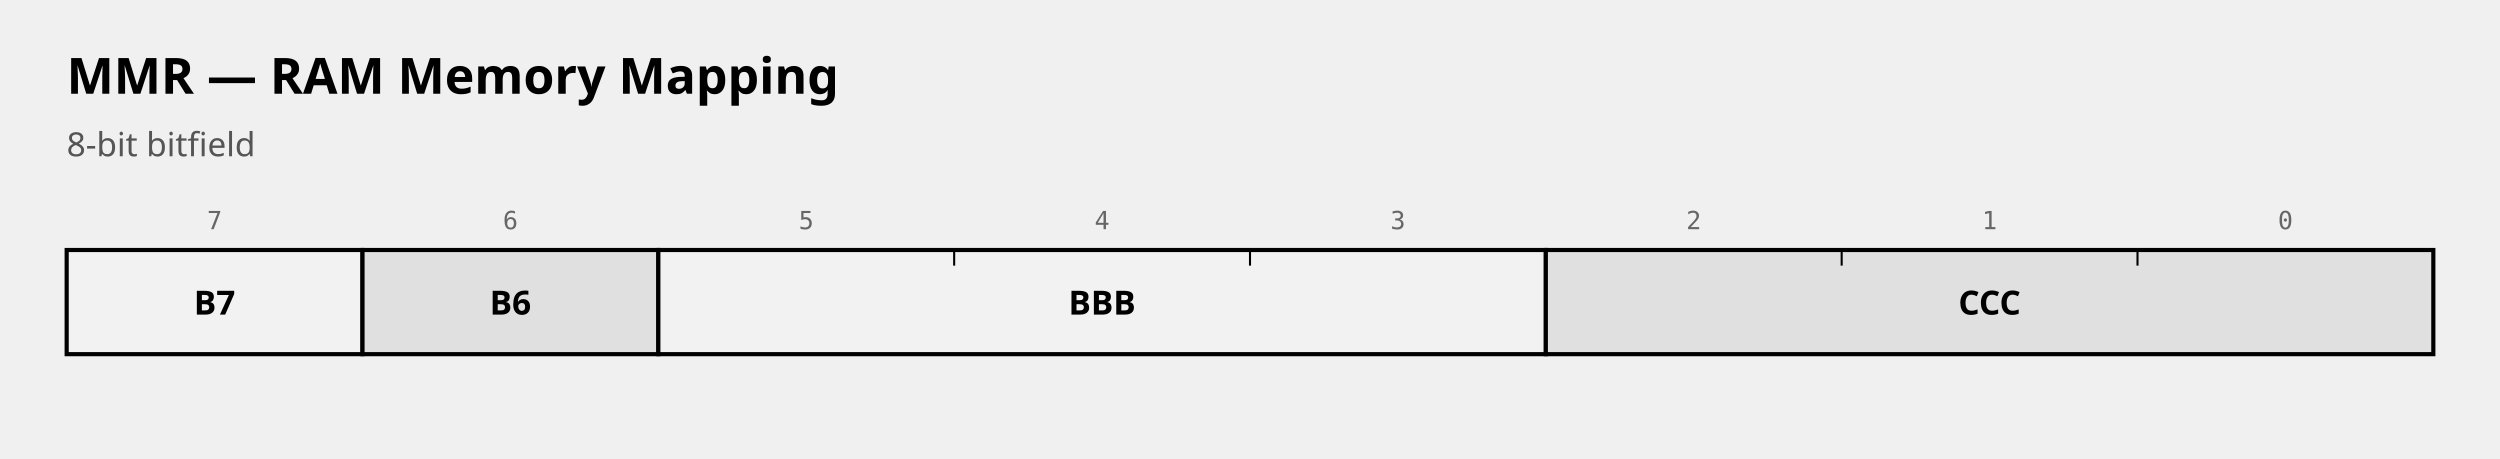
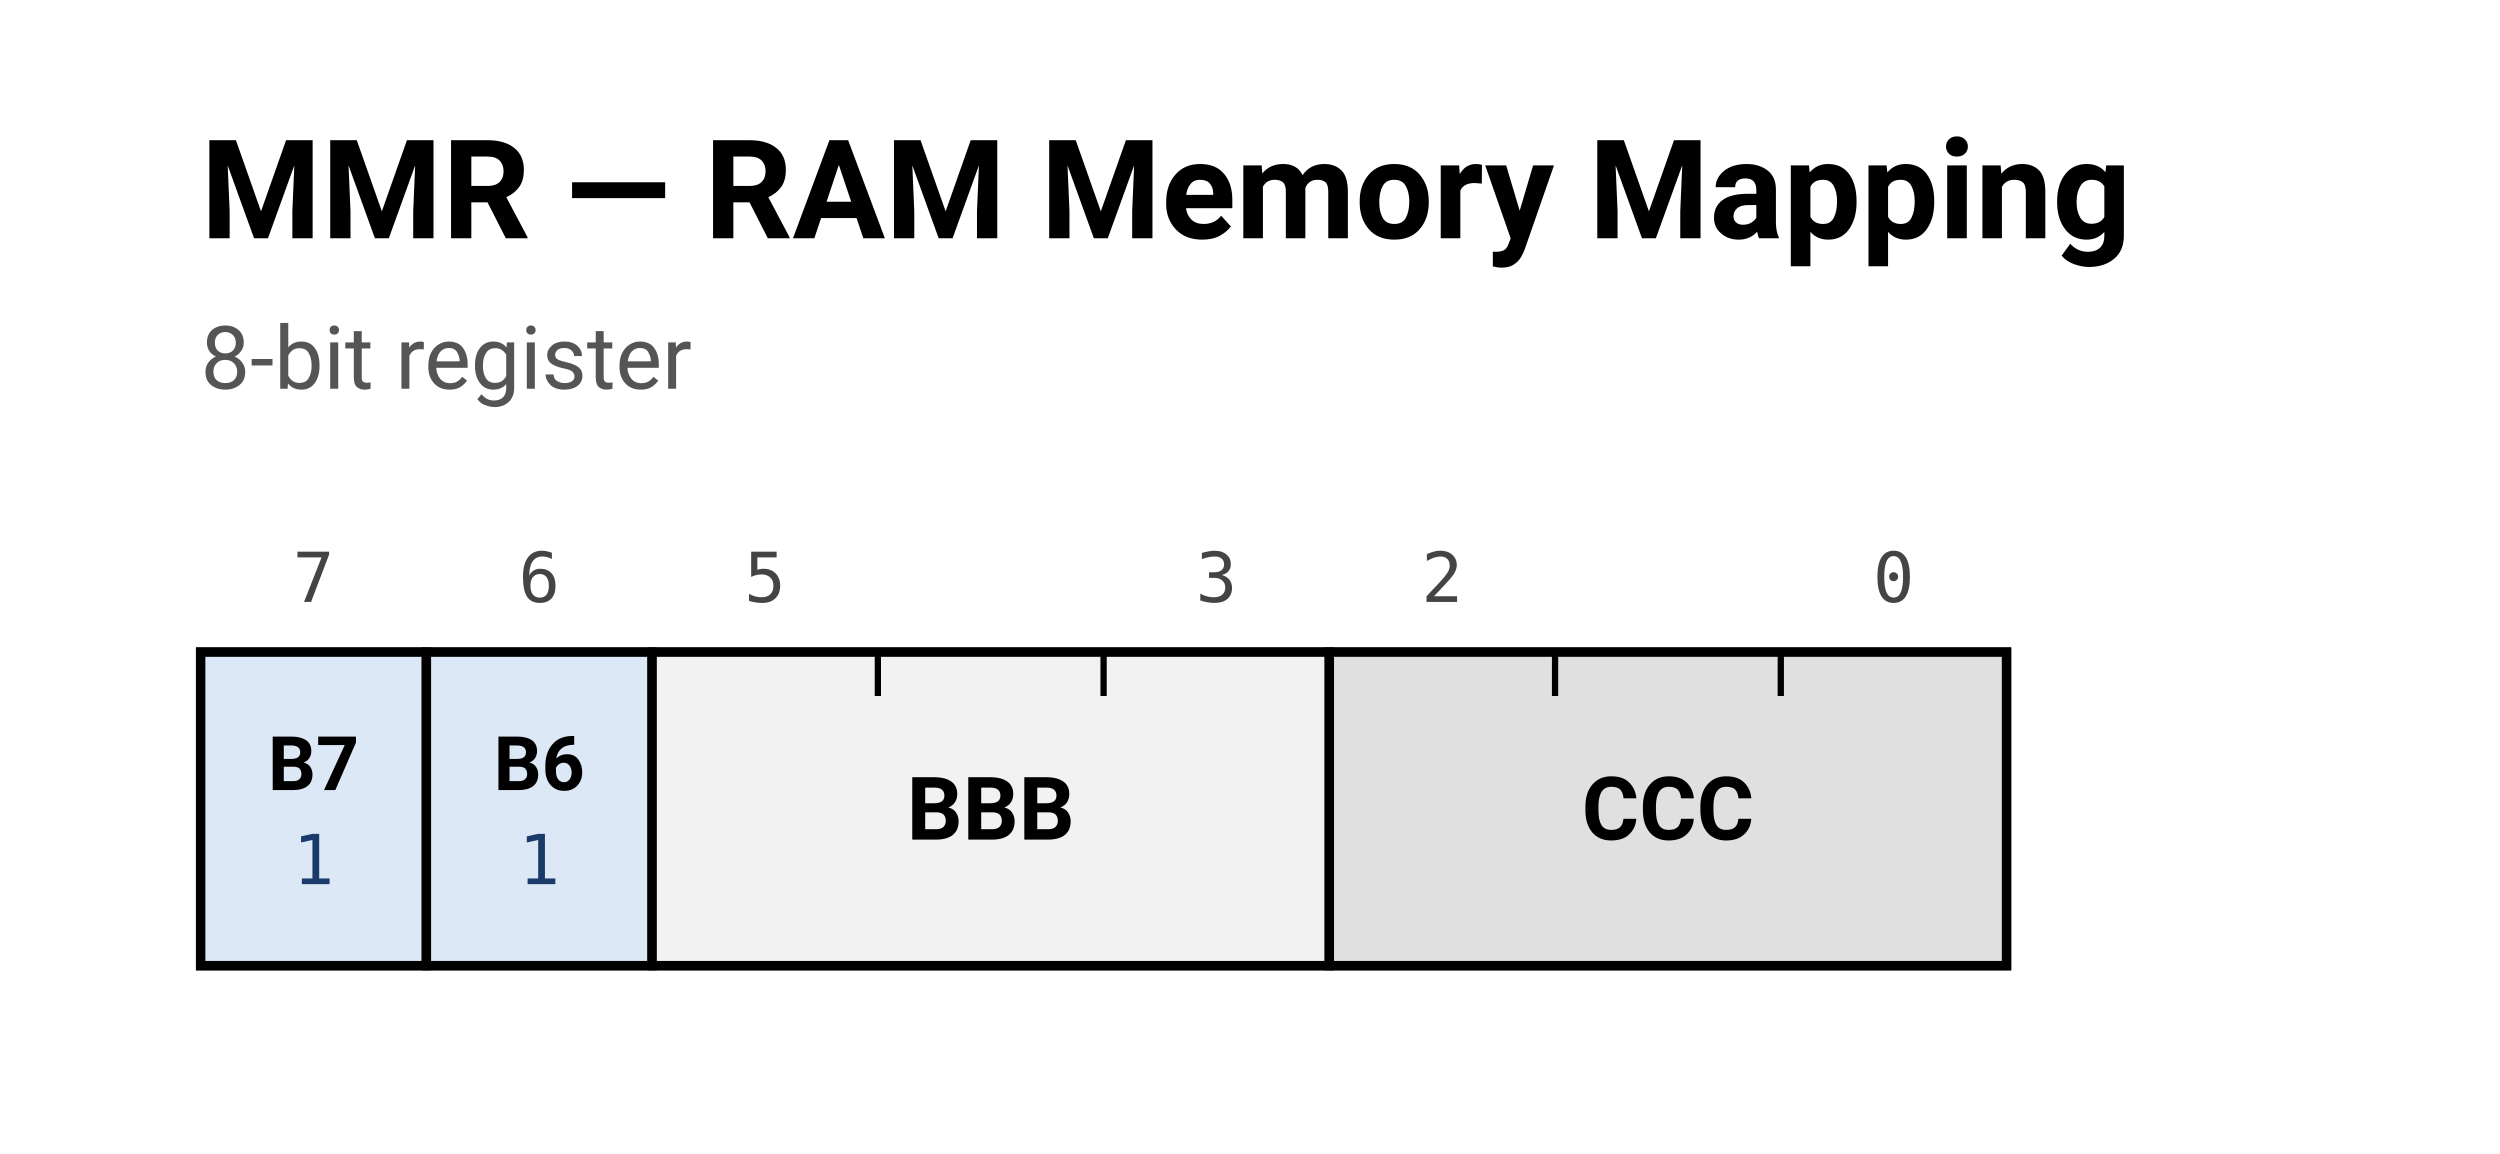
- <svg xmlns="http://www.w3.org/2000/svg" width="1200" height="220" viewBox="0 0 1200 220" style="background: #FFFFFF; font-family: -apple-system, BlinkMacSystemFont, 'Segoe UI', Roboto, Helvetica, Arial, sans-serif;">
-   <text x="32" y="45" style="font: 700 24px sans-serif; fill: #000000;">MMR — RAM Memory Mapping</text>
-   <text x="32" y="75" style="font: 16px sans-serif; fill: #555555;">8-bit bitfield</text>
-   <text x="103.0" y="110" text-anchor="middle" style="font: 12px monospace; fill:#666;">7</text>
-   <line x1="32.0" y1="120" x2="32.0" y2="170" stroke="#000000" stroke-dasharray="2,2" stroke-width="1" />
-   <text x="245.0" y="110" text-anchor="middle" style="font: 12px monospace; fill:#666;">6</text>
-   <line x1="174.0" y1="120" x2="174.0" y2="170" stroke="#000000" stroke-dasharray="2,2" stroke-width="1" />
-   <text x="387.0" y="110" text-anchor="middle" style="font: 12px monospace; fill:#666;">5</text>
-   <line x1="316.0" y1="120" x2="316.0" y2="170" stroke="#000000" stroke-dasharray="2,2" stroke-width="1" />
-   <text x="529.0" y="110" text-anchor="middle" style="font: 12px monospace; fill:#666;">4</text>
-   <line x1="458.0" y1="120" x2="458.0" y2="170" stroke="#000000" stroke-dasharray="2,2" stroke-width="1" />
-   <text x="671.0" y="110" text-anchor="middle" style="font: 12px monospace; fill:#666;">3</text>
-   <line x1="600.0" y1="120" x2="600.0" y2="170" stroke="#000000" stroke-dasharray="2,2" stroke-width="1" />
-   <text x="813.0" y="110" text-anchor="middle" style="font: 12px monospace; fill:#666;">2</text>
-   <line x1="742.0" y1="120" x2="742.0" y2="170" stroke="#000000" stroke-dasharray="2,2" stroke-width="1" />
-   <text x="955.0" y="110" text-anchor="middle" style="font: 12px monospace; fill:#666;">1</text>
-   <line x1="884.0" y1="120" x2="884.0" y2="170" stroke="#000000" stroke-dasharray="2,2" stroke-width="1" />
-   <text x="1097.0" y="110" text-anchor="middle" style="font: 12px monospace; fill:#666;">0</text>
-   <line x1="1026.0" y1="120" x2="1026.0" y2="170" stroke="#000000" stroke-dasharray="2,2" stroke-width="1" />
-   <line x1="1168.0" y1="120" x2="1168.0" y2="170" stroke="#000000" stroke-dasharray="2,2" stroke-width="1" />
-   <rect x="32.0" y="120" width="142.0" height="50" fill="#F2F2F2" stroke="#000000" stroke-width="2" />
-   <text x="103.0" y="151.0" text-anchor="middle" style="font: 700 16px sans-serif;">B7</text>
-   <rect x="174.0" y="120" width="142.0" height="50" fill="#E0E0E0" stroke="#000000" stroke-width="2" />
-   <text x="245.0" y="151.0" text-anchor="middle" style="font: 700 16px sans-serif;">B6</text>
-   <rect x="316.0" y="120" width="426.0" height="50" fill="#F2F2F2" stroke="#000000" stroke-width="2" />
-   <text x="529.0" y="151.0" text-anchor="middle" style="font: 700 16px sans-serif;">BBB</text>
-   <rect x="742.0" y="120" width="426.0" height="50" fill="#E0E0E0" stroke="#000000" stroke-width="2" />
-   <text x="955.0" y="151.0" text-anchor="middle" style="font: 700 16px sans-serif;">CCC</text>
-   <line x1="32.0" y1="120" x2="32.0" y2="127.5" stroke="#000000" stroke-width="1" />
-   <line x1="174.0" y1="120" x2="174.0" y2="127.5" stroke="#000000" stroke-width="1" />
-   <line x1="316.0" y1="120" x2="316.0" y2="127.5" stroke="#000000" stroke-width="1" />
-   <line x1="458.0" y1="120" x2="458.0" y2="127.5" stroke="#000000" stroke-width="1" />
-   <line x1="600.0" y1="120" x2="600.0" y2="127.5" stroke="#000000" stroke-width="1" />
-   <line x1="742.0" y1="120" x2="742.0" y2="127.5" stroke="#000000" stroke-width="1" />
-   <line x1="884.0" y1="120" x2="884.0" y2="127.5" stroke="#000000" stroke-width="1" />
-   <line x1="1026.0" y1="120" x2="1026.0" y2="127.5" stroke="#000000" stroke-width="1" />
-   <line x1="1168.0" y1="120" x2="1168.0" y2="127.5" stroke="#000000" stroke-width="1" />
+ <svg xmlns="http://www.w3.org/2000/svg" width="398.7" height="184" viewBox="0 0 398.7 184">
+   <defs>
+     <pattern id="hatch" width="6" height="6" patternUnits="userSpaceOnUse" patternTransform="rotate(45)">
+       <rect width="6" height="6" fill="#FFFFFF" />
+       <line x1="0" y1="0" x2="0" y2="6" stroke="#B0B0B0" stroke-width="2" />
+     </pattern>
+     <pattern id="xpat" width="8" height="8" patternUnits="userSpaceOnUse">
+       <rect width="8" height="8" fill="#FFFFFF" />
+       <path d="M0 0L8 8M8 0L0 8" stroke="#C07070" stroke-width="1" />
+     </pattern>
+     <marker id="arr" viewBox="0 0 10 10" refX="9" refY="5" markerWidth="8" markerHeight="8" orient="auto">
+       <path d="M0 0L10 5L0 10z" fill="#000000" />
+     </marker>
+   </defs>
+   <style>text{font-family:-apple-system,BlinkMacSystemFont,"Segoe UI",Roboto,Helvetica,Arial,sans-serif}.m{font-family:ui-monospace,Menlo,Consolas,"DejaVu Sans Mono",monospace}</style>
+   <rect width="398.7" height="184" fill="#FFFFFF" />
+   <text x="32" y="38" font-size="22" font-weight="700" fill="#000000">MMR — RAM Memory Mapping</text>
+   <text x="32" y="62" font-size="14" fill="#555555">8-bit register</text>
+   <text x="50" y="96" font-size="11" text-anchor="middle" fill="#444444" class="m">7</text>
+   <text x="86" y="96" font-size="11" text-anchor="middle" fill="#444444" class="m">6</text>
+   <text x="122" y="96" font-size="11" text-anchor="middle" fill="#444444" class="m">5</text>
+   <text x="194" y="96" font-size="11" text-anchor="middle" fill="#444444" class="m">3</text>
+   <text x="230" y="96" font-size="11" text-anchor="middle" fill="#444444" class="m">2</text>
+   <text x="302" y="96" font-size="11" text-anchor="middle" fill="#444444" class="m">0</text>
+   <rect x="32" y="104" width="288" height="50" fill="#FFFFFF" stroke="#000000" stroke-width="1.5" />
+   <rect x="32" y="104" width="36" height="50" fill="#DCE8F6" stroke="#000000" stroke-width="1.5" />
+   <text x="50" y="126" font-size="12" text-anchor="middle" fill="#000000" font-weight="700">B7</text>
+   <text x="50" y="141" font-size="11" text-anchor="middle" fill="#1A3A6A" class="m">1</text>
+   <rect x="68" y="104" width="36" height="50" fill="#DCE8F6" stroke="#000000" stroke-width="1.5" />
+   <text x="86" y="126" font-size="12" text-anchor="middle" fill="#000000" font-weight="700">B6</text>
+   <text x="86" y="141" font-size="11" text-anchor="middle" fill="#1A3A6A" class="m">1</text>
+   <rect x="104" y="104" width="108" height="50" fill="#F2F2F2" stroke="#000000" stroke-width="1.5" />
+   <text x="158" y="133.9" font-size="14" text-anchor="middle" fill="#000000" font-weight="700">BBB</text>
+   <line x1="140" y1="104" x2="140" y2="111" stroke="#000000" stroke-width="1" />
+   <line x1="176" y1="104" x2="176" y2="111" stroke="#000000" stroke-width="1" />
+   <rect x="212" y="104" width="108" height="50" fill="#E0E0E0" stroke="#000000" stroke-width="1.5" />
+   <text x="266" y="133.9" font-size="14" text-anchor="middle" fill="#000000" font-weight="700">CCC</text>
+   <line x1="248" y1="104" x2="248" y2="111" stroke="#000000" stroke-width="1" />
+   <line x1="284" y1="104" x2="284" y2="111" stroke="#000000" stroke-width="1" />
</svg>
